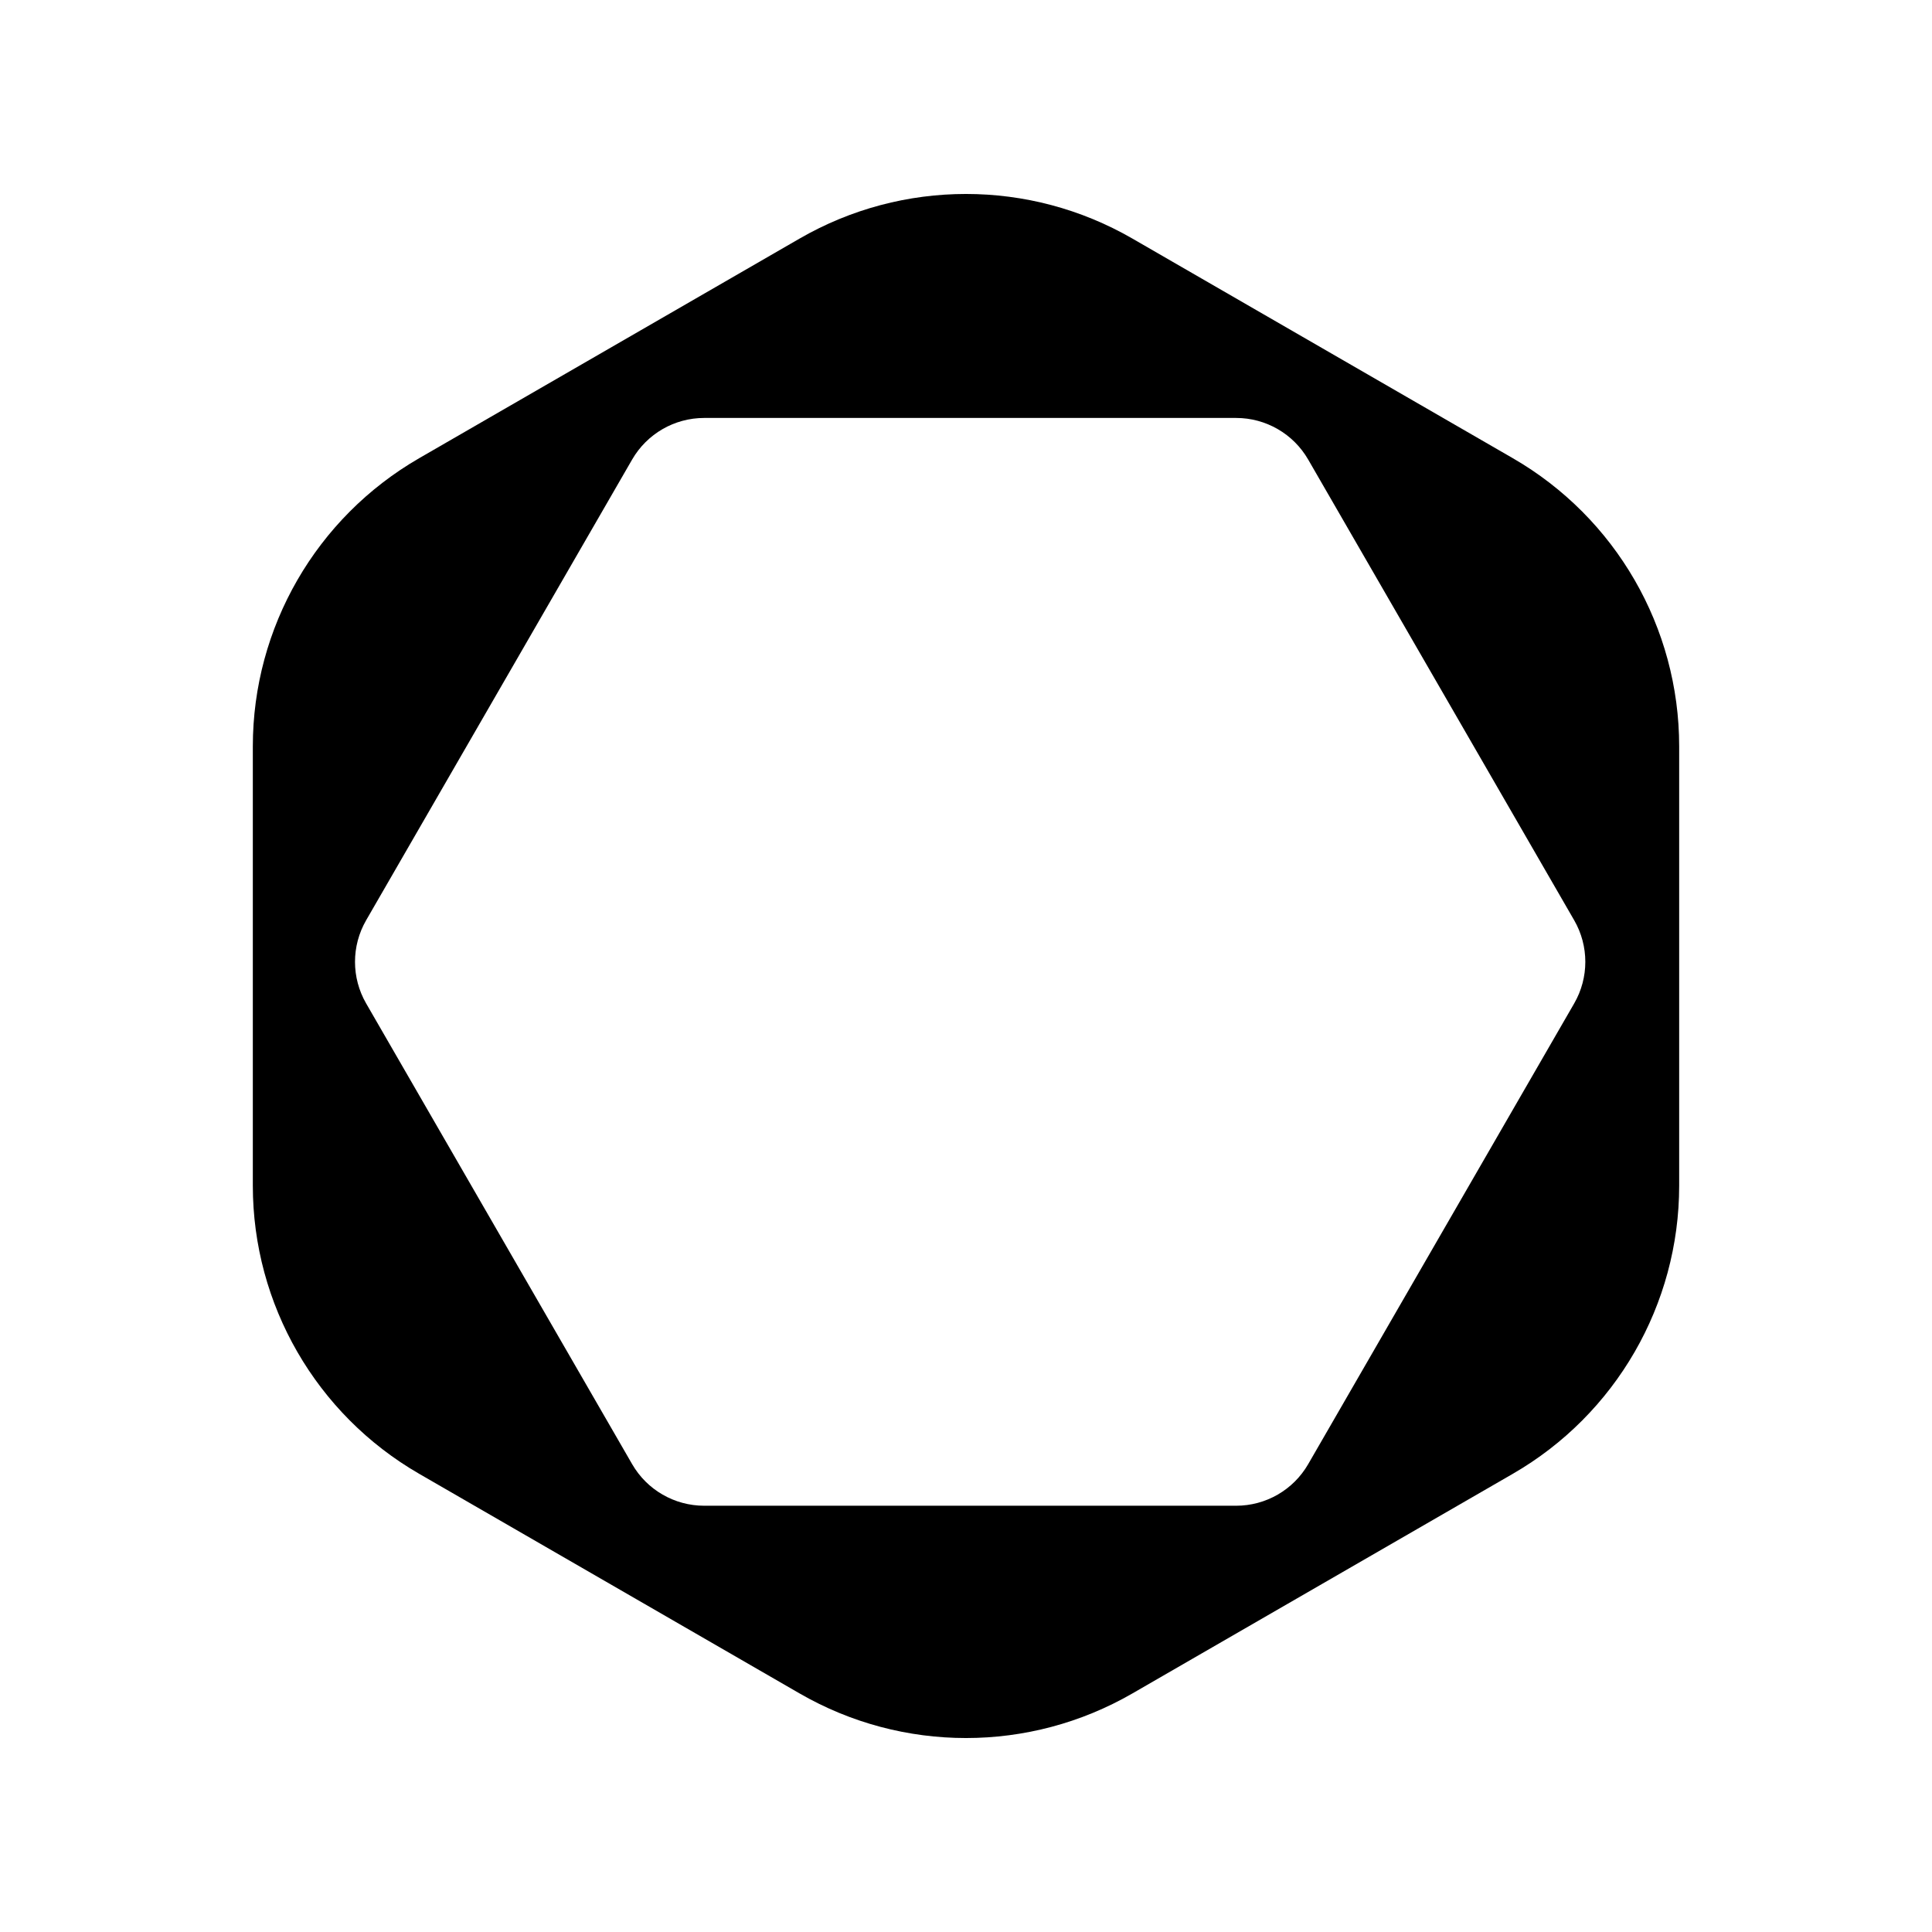
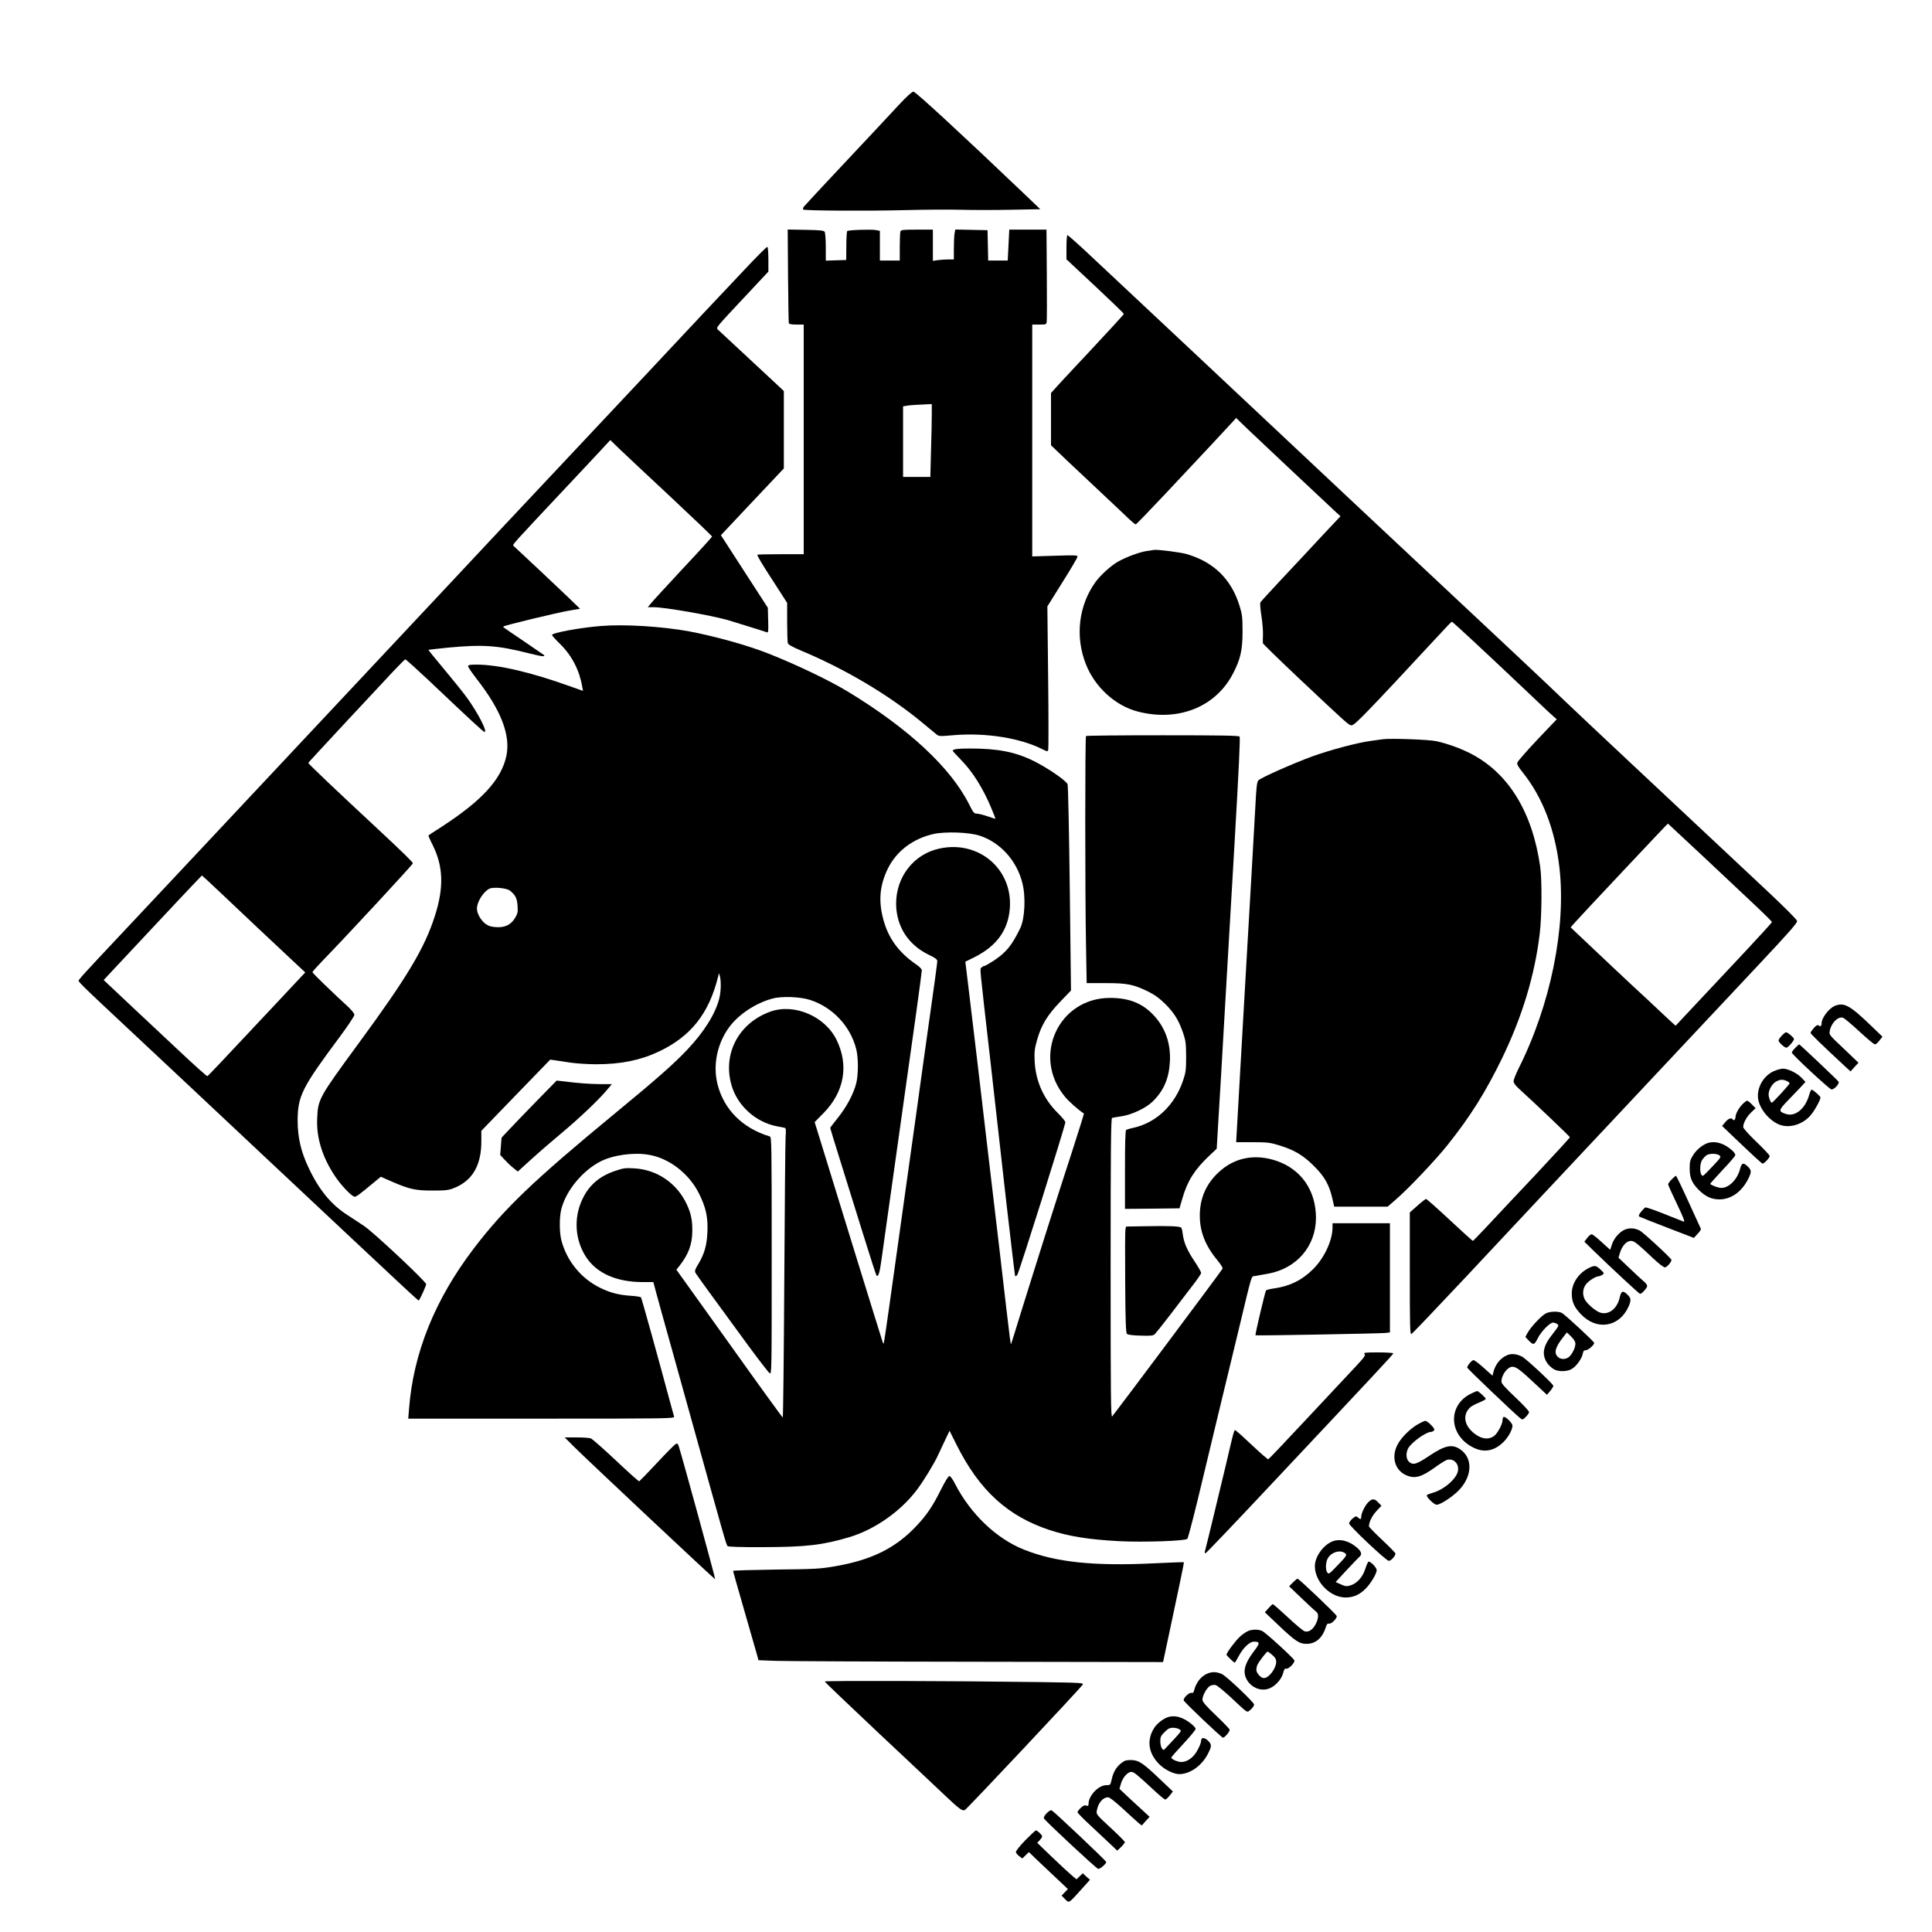
- <svg xmlns="http://www.w3.org/2000/svg" viewBox="0 0 180 180" fill="currentColor">
-   <path fill-rule="evenodd" clip-rule="evenodd" d="m 105.5,22.225 c -9.592,-5.538 -21.409,-5.538 -31,0 L 39.055,42.689 C 29.463,48.227 23.555,58.461 23.555,69.536 v 40.929 c 0,11.075 5.909,21.309 15.5,26.847 l 35.445,20.464 c 9.591,5.537 21.408,5.537 31,0 l 35.445,-20.464 c 9.591,-5.537 15.5,-15.771 15.5,-26.847 V 69.536 c 0,-11.075 -5.909,-21.309 -15.5,-26.847 z M 34.113,85.738 c -1.384,2.398 -1.384,5.352 0,7.75 l 24.782,42.923 c 1.384,2.398 3.943,3.875 6.712,3.875 h 49.563 c 2.769,0 5.327,-1.477 6.711,-3.875 l 24.782,-42.923 c 1.384,-2.398 1.384,-5.352 0,-7.75 L 121.88,42.815 c -1.384,-2.398 -3.942,-3.875 -6.711,-3.875 H 65.606 c -2.769,0 -5.327,1.477 -6.712,3.875 z" style="stroke-width:0.775" />
+ <svg xmlns="http://www.w3.org/2000/svg" version="1.0" width="1750pt" height="1750pt" viewBox="0 0 1750 1750" preserveAspectRatio="xMidYMid meet">
+   <g transform="translate(0,1750) scale(0.1,-0.1)" fill="#000000" stroke="none">
+     <path d="M8140 16548 c-62 -68 -278 -298 -479 -512 -201 -214 -372 -398 -380 -408 -7 -11 -10 -22 -6 -26 11 -11 608 -14 935 -5 162 4 383 6 490 3 107 -3 314 -3 459 0 l264 5 -174 166 c-530 506 -956 899 -975 899 -13 0 -59 -42 -134 -122z" />
+     <path d="M7138 15003 c2 -230 5 -424 7 -430 3 -9 26 -13 70 -13 l65 0 0 -1040 0 -1040 -210 0 c-115 0 -210 -2 -210 -5 0 -13 38 -78 151 -251 l119 -185 0 -172 c0 -95 3 -181 6 -192 4 -14 39 -34 122 -69 399 -167 791 -400 1089 -646 63 -52 125 -103 137 -113 20 -17 32 -17 157 -6 288 24 604 -26 806 -130 38 -19 42 -19 48 -4 3 10 3 306 -1 659 l-7 641 136 218 c76 120 137 224 137 233 0 13 -24 14 -205 8 l-205 -6 0 1050 0 1050 64 0 c62 0 64 1 67 28 2 15 3 208 1 430 l-3 402 -168 0 -169 0 -7 -140 -7 -140 -89 0 -88 0 -3 138 -3 137 -146 3 -146 3 -7 -38 c-3 -21 -6 -82 -6 -135 l0 -98 -49 0 c-26 0 -69 -3 -95 -6 l-46 -7 0 142 0 141 -144 0 c-122 0 -145 -2 -150 -16 -3 -9 -6 -72 -6 -140 l0 -124 -90 0 -90 0 0 135 0 134 -35 7 c-44 8 -251 1 -261 -9 -4 -4 -8 -65 -8 -135 l-1 -127 -92 -3 -93 -3 0 123 c0 68 -5 130 -10 138 -7 12 -41 16 -172 18 l-163 3 3 -418z m1302 -1260 c0 -54 -3 -203 -7 -330 l-6 -233 -124 0 -123 0 0 320 0 319 33 6 c30 5 88 9 185 13 l42 2 0 -97z" />
+     <path d="M9660 15261 l0 -110 260 -243 c143 -134 260 -247 260 -251 0 -5 -132 -149 -292 -320 -161 -172 -310 -331 -330 -355 l-38 -42 0 -237 0 -236 53 -51 c28 -28 158 -150 287 -271 129 -121 276 -259 326 -307 49 -49 95 -88 101 -88 5 0 124 123 265 273 140 149 324 346 409 436 85 91 172 185 195 210 l41 45 114 -110 c111 -106 701 -660 787 -740 l44 -40 -169 -180 c-92 -99 -253 -272 -358 -383 -104 -112 -194 -209 -198 -217 -5 -8 -1 -60 8 -117 9 -56 16 -133 15 -172 -1 -38 -2 -75 -1 -81 1 -6 137 -139 302 -295 463 -436 477 -449 501 -449 29 0 120 94 823 851 44 48 82 87 85 88 7 1 305 -276 730 -679 91 -87 177 -168 193 -181 l28 -24 -176 -185 c-96 -102 -177 -195 -181 -207 -4 -17 7 -38 49 -90 178 -222 292 -515 332 -859 63 -542 -79 -1245 -371 -1825 -24 -49 -44 -99 -44 -113 0 -15 16 -38 48 -67 154 -140 462 -434 462 -440 0 -5 -143 -160 -317 -346 -175 -185 -372 -395 -437 -465 -66 -70 -122 -128 -125 -128 -3 0 -98 86 -210 190 -112 105 -208 190 -214 190 -5 0 -40 -27 -78 -61 l-69 -61 0 -554 c0 -472 2 -553 14 -548 8 3 227 233 488 511 593 634 411 440 2666 2843 264 281 342 370 340 387 -2 14 -108 120 -288 289 -504 473 -757 710 -1226 1149 -252 236 -515 484 -584 550 -69 67 -262 249 -429 406 -451 421 -2521 2363 -2841 2665 -127 119 -815 764 -1058 992 -95 89 -178 162 -183 162 -5 0 -9 -49 -9 -109z m5788 -5538 c186 -175 397 -374 470 -442 72 -68 132 -128 132 -133 0 -5 -105 -120 -232 -256 -261 -278 -506 -539 -587 -626 l-53 -57 -32 28 c-17 15 -71 66 -121 113 -49 47 -148 139 -220 205 -110 102 -208 195 -533 502 l-45 43 34 39 c40 47 843 901 847 901 1 0 154 -143 340 -317z" />
+     <path d="M6734 15047 c-115 -122 -279 -296 -365 -387 -85 -91 -326 -347 -534 -570 -209 -223 -555 -592 -770 -820 -215 -228 -730 -777 -1144 -1220 -415 -443 -847 -904 -961 -1025 -113 -121 -282 -301 -375 -400 -393 -420 -1524 -1625 -1682 -1793 -95 -101 -178 -192 -183 -202 -14 -26 -78 38 630 -625 141 -132 616 -577 1055 -990 1381 -1296 1384 -1299 1389 -1294 13 15 66 132 66 147 0 23 -471 465 -561 526 -35 24 -103 68 -150 99 -149 95 -259 228 -353 428 -70 146 -100 277 -100 429 1 222 39 298 376 751 76 102 138 195 138 206 0 12 -23 41 -52 69 -155 142 -328 310 -328 318 0 5 42 52 93 105 207 212 817 871 817 881 0 10 -90 98 -286 281 -428 398 -664 623 -662 629 2 4 154 168 338 366 184 197 379 406 433 464 55 58 103 106 107 108 4 2 97 -82 207 -185 402 -381 502 -473 512 -473 28 0 -54 162 -152 300 -33 47 -128 165 -210 263 -82 98 -148 179 -146 181 2 1 83 10 179 20 313 29 444 21 724 -50 129 -32 163 -36 140 -15 -5 4 -88 61 -184 126 -205 139 -185 124 -178 131 10 10 490 126 593 143 l99 17 -114 110 c-88 85 -378 357 -487 458 -14 13 -31 -7 507 566 163 173 312 333 332 355 l36 39 93 -90 c52 -49 259 -244 462 -433 202 -189 367 -347 367 -351 0 -4 -117 -133 -261 -286 -143 -154 -274 -296 -290 -316 l-31 -38 51 0 c101 0 509 -71 671 -116 57 -17 335 -103 358 -112 11 -4 13 17 10 109 l-3 114 -213 329 -212 328 218 232 c120 127 248 263 285 302 l67 71 0 351 0 350 -67 63 c-85 79 -513 477 -532 495 -17 16 -14 19 257 308 l202 216 0 109 c0 60 -4 112 -9 115 -5 3 -102 -94 -217 -217z m-4740 -5630 c147 -140 523 -494 700 -659 l71 -66 -46 -49 c-25 -26 -153 -163 -284 -303 -438 -467 -549 -585 -557 -588 -4 -2 -117 99 -250 224 -134 125 -343 322 -466 437 l-223 210 29 31 c16 17 107 115 203 217 96 102 282 301 414 442 132 141 242 256 244 257 2 0 76 -69 165 -153z" />
+     <path d="M10388 12509 c-65 -9 -191 -56 -264 -98 -63 -37 -152 -117 -198 -179 -156 -213 -190 -498 -89 -751 82 -206 265 -373 468 -426 366 -95 706 40 863 343 68 130 87 213 87 382 0 131 -3 154 -28 235 -75 240 -233 394 -477 466 -54 16 -258 42 -295 38 -5 -1 -35 -5 -67 -10z" />
+     <path d="M5445 11830 c-188 -15 -445 -62 -445 -82 0 -5 35 -44 78 -86 103 -102 172 -237 196 -384 l7 -36 -113 40 c-362 130 -655 198 -852 198 -61 0 -76 -3 -76 -15 0 -8 34 -58 75 -111 223 -285 311 -512 272 -700 -45 -212 -218 -403 -582 -640 -66 -42 -122 -79 -124 -81 -2 -2 14 -40 37 -85 98 -196 104 -386 21 -645 -93 -291 -250 -554 -691 -1154 -359 -490 -368 -505 -375 -679 -8 -175 46 -351 161 -523 56 -85 154 -187 179 -187 15 0 46 23 166 123 l70 58 103 -45 c159 -69 212 -80 368 -80 118 0 142 3 193 23 166 66 247 205 247 422 l0 96 312 323 312 322 41 -6 c22 -3 85 -12 140 -21 55 -8 161 -15 235 -15 224 0 400 36 566 114 292 138 456 345 539 681 l8 30 7 -25 c13 -43 11 -143 -5 -205 -36 -139 -134 -297 -286 -459 -120 -128 -277 -267 -661 -583 -734 -605 -1001 -860 -1276 -1221 -352 -462 -548 -946 -587 -1454 l-7 -88 1207 0 c1144 0 1206 1 1201 18 -3 9 -18 67 -35 127 -101 377 -258 942 -265 954 -3 4 -45 11 -93 14 -108 7 -186 27 -279 73 -171 84 -301 244 -349 429 -19 75 -19 213 0 285 44 168 192 347 355 430 114 58 299 84 437 60 186 -31 368 -173 457 -356 60 -121 79 -209 74 -338 -5 -126 -27 -203 -84 -298 -29 -47 -33 -61 -24 -78 11 -20 150 -211 479 -660 95 -129 181 -240 192 -248 19 -13 19 4 19 1063 0 1016 -1 1076 -17 1081 -246 74 -415 243 -473 470 -45 176 -4 374 108 524 86 114 237 214 389 255 83 23 252 17 343 -13 202 -66 362 -236 415 -442 21 -82 21 -234 0 -315 -24 -94 -87 -212 -164 -308 -39 -48 -71 -91 -71 -94 0 -3 41 -137 91 -297 50 -160 142 -457 206 -661 63 -203 118 -374 122 -378 16 -17 29 22 44 133 9 63 41 291 71 505 74 527 185 1312 246 1749 27 197 50 367 50 377 0 10 -20 32 -47 50 -162 111 -256 239 -302 411 -45 167 -33 306 39 456 77 160 228 276 417 318 105 23 321 16 415 -15 187 -60 337 -225 388 -427 33 -126 23 -326 -19 -412 -77 -158 -125 -216 -237 -292 -42 -27 -81 -50 -89 -50 -7 0 -18 -7 -25 -15 -15 -17 -22 58 81 -845 38 -338 103 -914 144 -1279 42 -366 78 -667 80 -670 3 -3 12 2 19 10 14 14 436 1355 436 1384 0 9 -31 46 -68 83 -129 127 -201 289 -210 468 -4 89 -1 113 22 195 38 134 93 224 209 345 l98 102 -11 924 c-6 507 -15 933 -20 945 -13 32 -180 147 -305 209 -167 83 -326 114 -579 114 -112 0 -156 -6 -156 -20 0 -4 33 -41 73 -81 107 -108 203 -262 278 -443 21 -50 37 -92 36 -93 -1 0 -33 9 -72 23 -38 13 -82 24 -97 24 -25 0 -33 10 -69 83 -168 334 -548 687 -1095 1020 -170 103 -459 242 -721 346 -188 75 -487 158 -720 202 -247 45 -584 66 -798 49z m-828 -2396 c50 -38 67 -70 71 -139 4 -55 1 -70 -21 -107 -37 -64 -92 -91 -172 -86 -49 3 -70 10 -99 31 -42 33 -76 93 -76 137 0 62 60 156 115 181 37 16 152 5 182 -17z" />
+     <path d="M9837 10833 c-9 -8 -9 -1431 0 -1888 l6 -350 171 0 c197 0 251 -11 385 -76 62 -31 102 -60 156 -113 81 -81 121 -146 161 -261 24 -71 27 -94 28 -215 0 -120 -3 -144 -27 -215 -74 -222 -239 -381 -444 -429 -34 -7 -66 -17 -72 -21 -8 -4 -11 -118 -11 -361 l0 -354 247 2 247 3 26 90 c46 159 111 261 242 385 l69 65 14 240 c14 226 27 443 76 1300 11 198 45 770 74 1270 36 624 50 914 43 923 -8 9 -160 12 -698 12 -377 0 -690 -3 -693 -7z" />
+     <path d="M12525 10804 c-16 -2 -65 -9 -108 -15 -122 -16 -368 -82 -532 -141 -174 -64 -463 -192 -486 -216 -14 -14 -19 -58 -28 -237 -7 -121 -23 -407 -36 -635 -13 -228 -36 -617 -50 -865 -14 -247 -36 -641 -50 -875 -13 -234 -27 -479 -31 -545 l-7 -121 149 0 c133 0 158 -3 239 -28 138 -42 217 -89 315 -186 98 -97 139 -170 168 -294 l17 -76 242 0 242 0 68 59 c121 104 366 363 476 501 207 260 343 477 492 783 183 378 297 752 342 1132 19 157 21 485 4 605 -71 496 -287 847 -629 1024 -95 48 -201 87 -309 112 -66 15 -417 28 -488 18z" />
+     <path d="M8510 9814 c-234 -50 -395 -258 -393 -504 3 -202 109 -367 293 -457 63 -30 79 -42 80 -60 0 -12 -31 -244 -70 -515 -38 -271 -90 -639 -114 -818 -41 -296 -132 -943 -252 -1800 -25 -179 -47 -327 -50 -329 -2 -2 -6 2 -8 10 -17 49 -484 1562 -572 1850 l-45 145 79 80 c189 192 233 432 120 664 -104 215 -386 335 -602 256 -287 -104 -433 -384 -349 -669 54 -184 220 -333 411 -369 32 -6 63 -12 71 -14 10 -3 12 -21 7 -82 -3 -42 -8 -632 -12 -1309 -4 -678 -10 -1233 -14 -1233 -3 0 -213 289 -465 643 -253 353 -468 654 -479 669 l-19 27 30 38 c81 105 113 193 114 313 1 99 -12 161 -52 245 -89 189 -269 311 -474 322 -79 5 -100 2 -170 -22 -145 -48 -240 -130 -300 -258 -81 -170 -67 -373 37 -528 96 -143 273 -221 505 -222 l101 0 27 -101 c15 -56 74 -270 132 -476 57 -206 137 -494 178 -640 317 -1140 323 -1162 336 -1175 6 -6 121 -10 322 -9 391 1 540 19 782 91 229 69 463 233 611 429 60 80 159 242 191 314 12 25 39 84 62 132 l42 88 64 -128 c207 -413 464 -647 845 -772 175 -57 350 -85 630 -100 220 -11 596 2 615 21 6 8 49 169 95 359 45 190 131 548 191 795 60 248 141 583 180 745 128 533 110 474 150 482 19 4 71 14 115 21 260 47 434 250 434 507 -1 247 -133 438 -357 515 -195 66 -380 31 -523 -102 -113 -104 -171 -234 -172 -387 -2 -148 48 -277 158 -410 34 -41 52 -71 47 -79 -20 -34 -978 -1314 -999 -1337 -12 -12 -14 187 -14 1343 0 1078 3 1358 13 1361 6 2 46 9 87 15 93 14 217 73 278 131 103 99 151 211 159 365 8 165 -41 305 -147 419 -102 108 -220 156 -391 157 -471 3 -716 -531 -412 -896 38 -46 122 -120 171 -151 2 -2 -46 -155 -106 -341 -125 -381 -327 -1020 -457 -1438 -47 -154 -89 -287 -92 -295 -10 -27 1 -111 -113 870 -33 283 -69 587 -80 675 -24 199 -44 373 -115 980 -31 264 -69 580 -84 702 l-27 222 81 40 c202 101 307 245 322 443 27 356 -282 619 -637 542z" />
+     <path d="M16620 8389 c-52 -21 -120 -109 -120 -157 0 -26 -11 -34 -26 -21 -10 8 -21 3 -44 -22 -16 -19 -30 -38 -30 -45 0 -9 104 -110 308 -299 l54 -50 36 40 36 39 -133 127 c-132 124 -134 127 -127 161 13 71 73 132 118 120 12 -3 78 -58 149 -124 70 -65 134 -118 142 -118 8 0 27 16 41 35 l27 35 -104 100 c-192 185 -243 212 -327 179z" />
+     <path d="M16139 8119 c-16 -17 -29 -37 -29 -43 0 -17 53 -66 71 -66 15 0 69 62 69 79 0 12 -58 61 -72 61 -5 0 -23 -14 -39 -31z" />
+     <path d="M16261 8008 c-17 -17 -31 -37 -31 -42 0 -16 338 -330 359 -334 23 -4 75 52 65 70 -10 15 -351 338 -357 338 -3 0 -19 -14 -36 -32z" />
+     <path d="M16064 7796 c-93 -43 -153 -152 -139 -250 14 -90 98 -193 188 -231 91 -38 211 -4 286 81 35 40 91 140 91 163 0 11 -68 71 -80 71 -5 0 -14 -19 -21 -42 -34 -129 -127 -207 -213 -178 -68 22 -67 33 15 118 41 42 94 98 119 124 l44 48 -34 36 c-42 44 -123 84 -170 84 -19 0 -58 -11 -86 -24z m121 -88 c14 -6 25 -16 25 -21 0 -9 -146 -169 -160 -175 -10 -4 -30 46 -30 74 0 40 30 95 64 115 36 22 64 24 101 7z" />
+     <path d="M4853 7519 c-104 -107 -216 -223 -249 -259 l-61 -65 -6 -78 -6 -79 42 -45 c22 -24 58 -58 79 -74 l38 -31 118 107 c64 59 196 173 292 253 161 135 337 303 411 395 l31 37 -104 0 c-95 1 -199 8 -339 26 l-57 6 -189 -193z" />
+     <path d="M15783 7498 c-36 -38 -63 -89 -63 -117 0 -23 -16 -36 -25 -21 -12 19 -40 9 -68 -25 l-28 -34 98 -94 c195 -186 262 -247 269 -247 14 0 64 53 64 68 0 8 -54 66 -120 129 -72 69 -120 123 -120 134 0 36 29 90 70 131 l42 40 -33 34 c-18 19 -38 34 -44 34 -6 0 -25 -15 -42 -32z" />
+     <path d="M15481 7150 c-51 -12 -112 -60 -146 -115 -26 -42 -30 -58 -30 -119 0 -84 20 -131 81 -193 62 -62 117 -87 189 -87 101 0 195 64 253 172 39 73 40 91 4 125 -41 40 -56 35 -71 -23 -24 -93 -100 -170 -169 -170 -27 0 -83 20 -101 36 -2 2 48 57 110 124 63 66 116 128 117 136 2 9 -11 29 -30 45 -68 60 -141 84 -207 69z m93 -115 c18 -13 15 -19 -59 -97 -43 -46 -82 -85 -87 -87 -31 -11 -38 98 -10 142 10 15 27 34 38 42 24 18 93 19 118 0z" />
+     <path d="M15142 6817 c-18 -18 -32 -39 -32 -45 0 -7 36 -87 80 -178 56 -117 74 -163 62 -160 -9 3 -89 35 -177 70 -87 35 -165 62 -172 59 -6 -3 -24 -21 -39 -40 -21 -28 -24 -37 -13 -44 7 -4 121 -49 253 -100 l239 -92 34 37 c19 20 32 40 30 44 -2 4 -52 114 -112 245 -59 130 -111 237 -114 237 -4 0 -21 -15 -39 -33z" />
+     <path d="M12070 6382 c0 -117 -74 -276 -175 -377 -99 -99 -211 -155 -352 -175 -36 -5 -70 -13 -75 -18 -8 -8 -101 -403 -96 -407 6 -5 1134 16 1176 21 l42 5 0 495 0 494 -260 0 -260 0 0 -38z" />
+     <path d="M10383 6393 l-183 -3 -6 -25 c-3 -13 -4 -229 -2 -479 2 -356 6 -458 16 -468 9 -9 50 -14 123 -16 92 -3 114 -1 129 13 9 9 71 86 136 171 66 86 156 204 201 263 46 58 83 113 83 121 0 8 -27 56 -60 105 -66 99 -96 167 -106 243 -3 27 -9 54 -13 60 -9 15 -102 19 -318 15z" />
+     <path d="M14725 6365 c-51 -18 -107 -80 -125 -140 l-15 -46 -77 70 c-42 39 -83 71 -91 71 -8 0 -26 -15 -40 -33 l-26 -34 92 -90 c149 -145 405 -383 413 -383 15 0 64 54 64 71 0 10 -12 27 -26 38 -15 12 -73 66 -130 120 l-104 99 15 48 c18 59 59 104 97 104 30 0 51 -16 201 -157 48 -46 96 -83 107 -83 18 0 60 48 60 68 0 13 -256 250 -288 266 -44 22 -85 25 -127 11z" />
+     <path d="M14403 6020 c-100 -45 -167 -141 -166 -239 1 -73 21 -119 80 -182 143 -154 349 -123 434 65 25 56 24 78 -9 109 -42 41 -57 35 -71 -26 -22 -102 -101 -162 -178 -136 -41 13 -118 80 -139 120 -22 44 -18 97 12 136 24 32 89 73 117 73 7 0 21 6 31 13 18 13 17 15 -10 41 -46 44 -56 46 -101 26z" />
+     <path d="M14002 5603 c-39 -19 -139 -126 -166 -177 l-19 -36 24 -26 c48 -51 56 -50 88 14 31 62 109 142 139 142 10 0 26 -6 37 -13 17 -13 15 -18 -32 -78 -58 -74 -78 -110 -87 -159 -12 -67 28 -140 96 -176 39 -20 117 -18 155 6 42 25 91 93 99 136 5 26 11 34 28 34 22 0 76 47 76 66 0 12 -261 253 -292 271 -32 17 -107 16 -146 -4z m268 -275 c0 -37 -33 -102 -62 -122 -31 -22 -74 -20 -98 4 -37 37 -22 88 53 183 l30 38 38 -37 c27 -27 39 -47 39 -66z" />
+     <path d="M12360 5235 c10 -12 -2 -29 -70 -102 -46 -49 -243 -259 -438 -468 -195 -209 -359 -382 -364 -383 -4 -2 -66 51 -138 119 -71 67 -138 128 -149 135 -24 17 -13 52 -96 -301 -61 -256 -179 -745 -191 -787 -3 -10 -1 -18 5 -18 5 0 279 287 608 638 947 1008 1093 1164 1093 1173 0 5 -61 9 -136 9 -119 0 -135 -2 -124 -15z" />
+     <path d="M13650 5224 c-62 -27 -106 -83 -124 -157 l-7 -28 -78 70 c-43 39 -85 71 -94 71 -15 0 -57 -49 -57 -68 0 -8 424 -413 478 -456 23 -18 24 -18 53 10 16 15 29 35 29 44 0 9 -56 69 -125 134 -91 86 -125 124 -125 141 0 61 55 135 100 135 33 0 71 -28 206 -155 l106 -99 29 34 c16 19 29 40 29 47 0 16 -244 244 -284 265 -49 25 -97 30 -136 12z" />
+     <path d="M13334 4881 c-227 -103 -215 -388 20 -497 94 -44 185 -25 266 56 43 43 79 109 80 146 0 24 -65 88 -81 79 -5 -4 -9 -16 -9 -28 0 -37 -46 -123 -78 -145 -43 -31 -98 -29 -154 7 -113 72 -139 182 -60 254 11 10 46 29 78 42 32 13 60 28 62 33 3 9 -66 72 -78 72 -3 0 -24 -9 -46 -19z" />
+     <path d="M12841 4598 c-75 -44 -159 -130 -188 -195 -50 -108 -15 -220 81 -264 81 -37 142 -20 273 76 42 30 87 58 101 62 60 15 110 -36 98 -102 -14 -70 -125 -167 -226 -196 -25 -7 -49 -16 -55 -21 -13 -11 64 -88 88 -88 29 0 115 53 179 110 138 123 158 298 44 385 -77 58 -142 47 -287 -50 -119 -80 -150 -89 -187 -55 -26 24 -29 77 -8 119 28 54 162 151 209 151 7 0 18 5 25 12 9 9 4 20 -25 50 -20 21 -44 38 -53 38 -8 0 -39 -15 -69 -32z" />
+     <path d="M5200 4395 c114 -114 1274 -1203 1278 -1200 4 4 -295 1095 -329 1202 -9 28 -13 31 -29 23 -11 -6 -87 -83 -171 -173 -83 -89 -155 -163 -159 -165 -4 -2 -99 83 -211 189 -112 105 -214 195 -227 200 -13 5 -71 9 -130 9 l-107 0 85 -85z" />
+     <path d="M8526 4013 c-77 -155 -131 -236 -228 -338 -187 -198 -403 -305 -732 -362 -140 -24 -179 -26 -538 -30 -214 -3 -388 -8 -388 -12 0 -4 47 -169 104 -367 57 -197 109 -378 115 -400 l11 -42 153 -6 c83 -3 908 -7 1832 -8 l1680 -3 33 155 c99 462 158 745 156 749 -2 2 -119 -2 -261 -9 -555 -28 -902 9 -1189 124 -249 99 -482 322 -622 593 -21 42 -43 73 -52 73 -10 0 -37 -44 -74 -117z" />
+     <path d="M12396 3895 c-30 -28 -65 -99 -66 -132 0 -27 -7 -29 -30 -8 -16 14 -20 13 -49 -10 -17 -15 -31 -35 -31 -44 0 -22 332 -335 359 -339 18 -3 61 43 61 66 0 6 -54 61 -120 123 -66 62 -120 118 -120 123 0 39 28 95 67 138 l46 49 -28 29 c-35 37 -54 38 -89 5z" />
+     <path d="M12064 3536 c-82 -36 -154 -139 -154 -222 0 -142 139 -284 279 -284 70 0 126 25 180 79 48 48 101 137 101 169 0 22 -52 77 -73 77 -5 0 -18 -28 -29 -62 -23 -76 -75 -135 -134 -153 -36 -11 -47 -10 -89 9 l-47 21 101 109 c55 59 108 114 116 121 24 20 17 46 -22 80 -73 65 -160 86 -229 56z m122 -107 c17 -14 10 -26 -82 -120 -62 -65 -69 -70 -81 -53 -18 24 -16 88 2 125 32 60 116 86 161 48z" />
+     <path d="M11710 3165 l-33 -34 113 -108 c62 -59 121 -114 131 -121 25 -18 24 -58 -3 -112 -26 -51 -63 -76 -99 -67 -13 3 -82 60 -153 127 -71 66 -133 120 -137 120 -4 0 -21 -17 -39 -37 l-33 -37 119 -113 c157 -149 193 -173 258 -173 83 0 145 53 175 151 9 27 16 36 29 32 21 -5 75 49 70 69 -4 16 -342 338 -355 338 -5 0 -24 -16 -43 -35z" />
+     <path d="M11304 2726 c-18 -8 -51 -31 -74 -52 -41 -38 -120 -144 -120 -162 0 -9 66 -72 75 -72 2 0 18 27 36 60 39 74 98 130 137 130 57 0 57 -13 -3 -91 -70 -93 -94 -161 -76 -219 26 -87 119 -142 203 -119 59 15 123 81 140 142 9 36 16 46 28 42 21 -7 83 57 74 76 -10 23 -262 253 -292 266 -36 16 -90 15 -128 -1z m221 -217 c25 -22 35 -39 35 -60 0 -61 -66 -149 -112 -149 -27 0 -68 45 -68 75 0 15 5 36 11 48 18 34 82 117 91 117 4 0 23 -14 43 -31z" />
+     <path d="M10947 2345 c-63 -22 -112 -81 -131 -157 -4 -19 -11 -25 -24 -22 -20 6 -76 -47 -70 -68 4 -16 343 -338 356 -338 15 0 64 58 60 72 -1 8 -57 66 -123 129 -82 77 -121 122 -123 139 -4 34 37 112 69 129 14 8 36 11 50 8 14 -4 74 -53 135 -109 167 -156 146 -143 183 -113 17 15 31 35 31 45 0 19 -245 252 -288 274 -44 22 -85 25 -125 11z" />
+     <path d="M7470 2269 c0 -4 215 -209 477 -456 263 -246 536 -504 608 -572 136 -129 164 -149 186 -135 24 15 1037 1093 1065 1133 13 18 0 19 -409 25 -727 10 -1927 14 -1927 5z" />
+     <path d="M10592 1950 c-45 -10 -106 -55 -135 -98 -73 -111 -57 -232 44 -333 48 -48 130 -89 180 -89 96 0 201 73 257 178 39 74 40 91 3 126 -32 30 -61 30 -61 -1 -1 -29 -39 -106 -68 -136 -35 -38 -74 -57 -112 -57 -34 0 -90 25 -90 40 0 5 50 62 110 126 61 65 110 125 110 134 0 9 -22 33 -49 53 -67 51 -130 70 -189 57z m92 -115 c21 -16 30 -4 -126 -170 -19 -20 -19 -20 -34 -1 -8 11 -14 40 -14 64 0 38 5 50 39 83 32 32 46 39 77 39 22 0 48 -7 58 -15z" />
+     <path d="M10185 1549 c-63 -37 -99 -89 -116 -169 -11 -49 -11 -50 -48 -50 -71 0 -161 -95 -161 -169 0 -18 -4 -21 -21 -16 -15 5 -29 -1 -50 -21 -16 -15 -29 -33 -29 -39 0 -6 55 -63 123 -125 67 -63 148 -139 180 -169 l57 -54 35 33 c19 19 35 39 34 44 0 6 -59 65 -130 131 -128 118 -130 121 -124 155 13 71 55 120 102 120 14 0 63 -38 138 -107 64 -60 128 -117 141 -128 l26 -20 35 39 36 39 -44 41 c-24 22 -86 79 -137 126 l-92 87 14 48 c17 56 60 105 93 105 24 0 45 -17 207 -167 49 -46 94 -83 101 -83 7 0 25 17 41 37 l28 36 -115 109 c-152 145 -190 171 -253 175 -28 2 -60 -2 -71 -8z" />
+     <path d="M9481 1076 c-19 -19 -29 -38 -25 -47 9 -21 473 -453 491 -457 16 -4 73 45 73 62 0 11 -468 453 -494 468 -8 4 -25 -6 -45 -26z" />
+     <path d="M9286 830 c-51 -53 -86 -97 -84 -107 2 -9 15 -25 30 -36 l28 -21 30 29 30 29 72 -70 c40 -38 120 -113 177 -167 l104 -98 -29 -30 -28 -29 31 -32 c38 -38 32 -41 146 86 l80 89 -33 29 -32 30 -29 -28 -28 -27 -43 36 c-24 20 -104 94 -178 165 l-135 130 23 24 c12 13 22 29 22 34 0 13 -43 54 -57 54 -5 0 -49 -41 -97 -90z" />
+   </g>
</svg>
